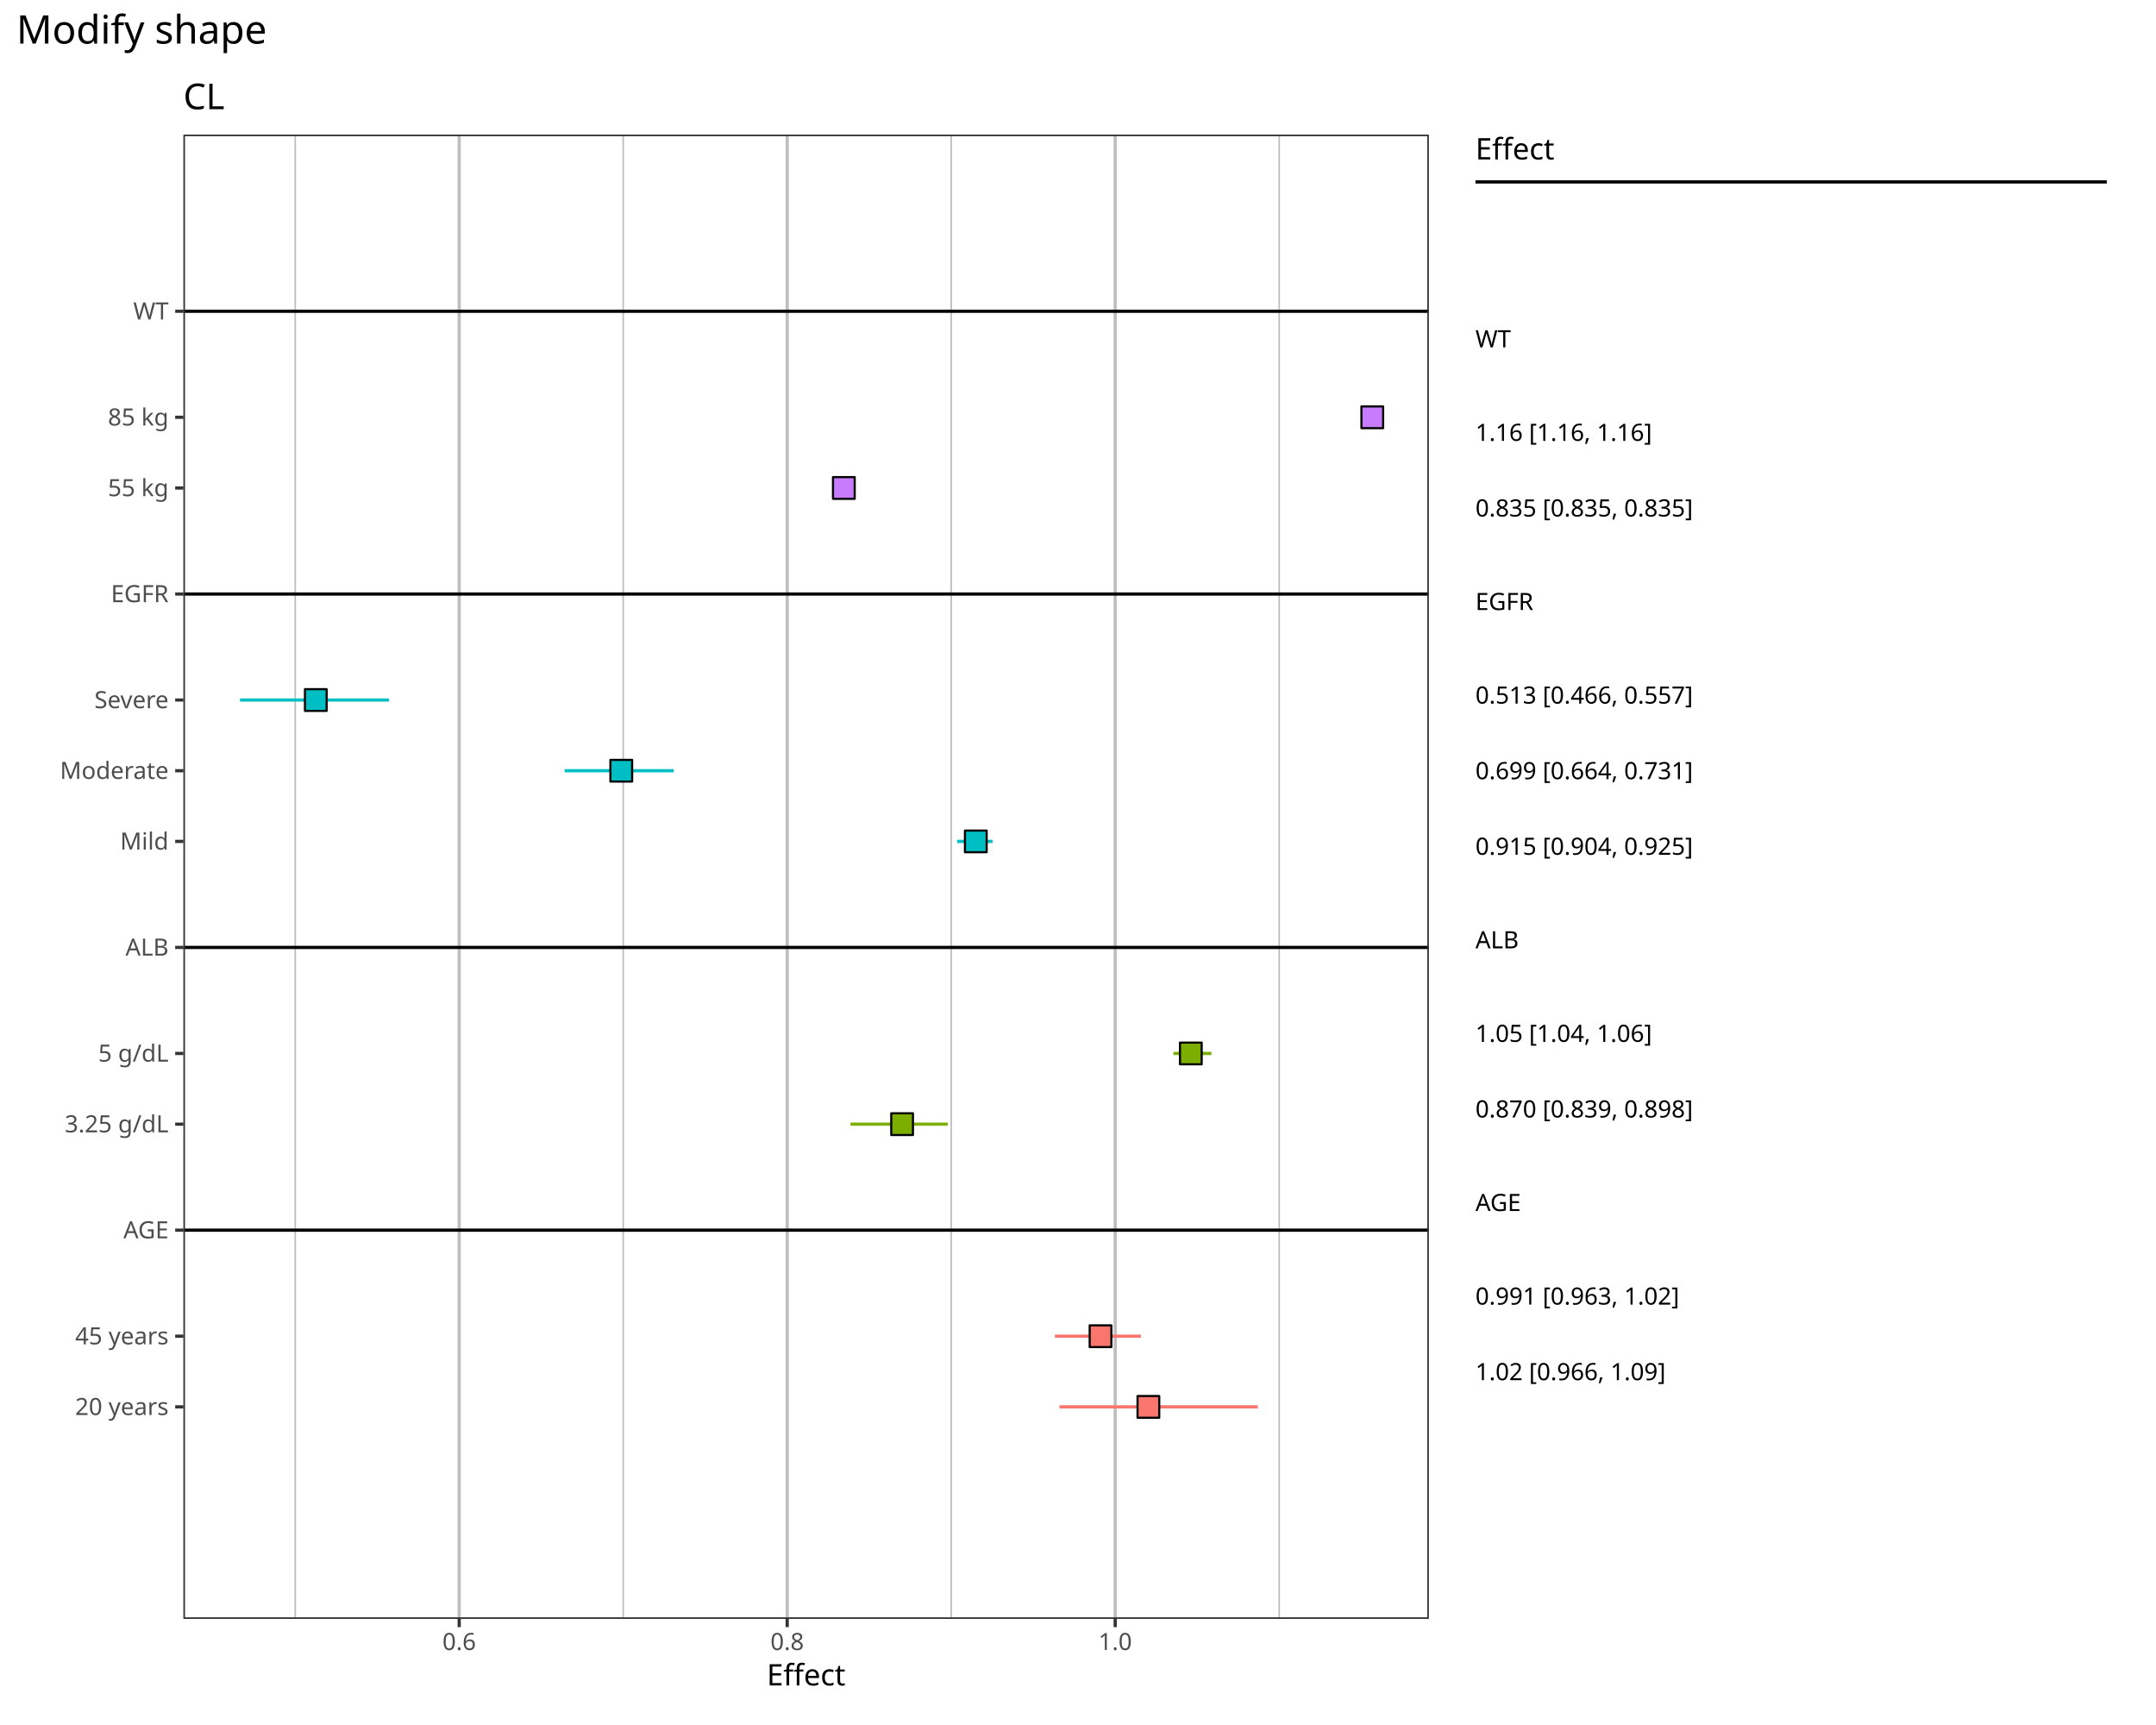
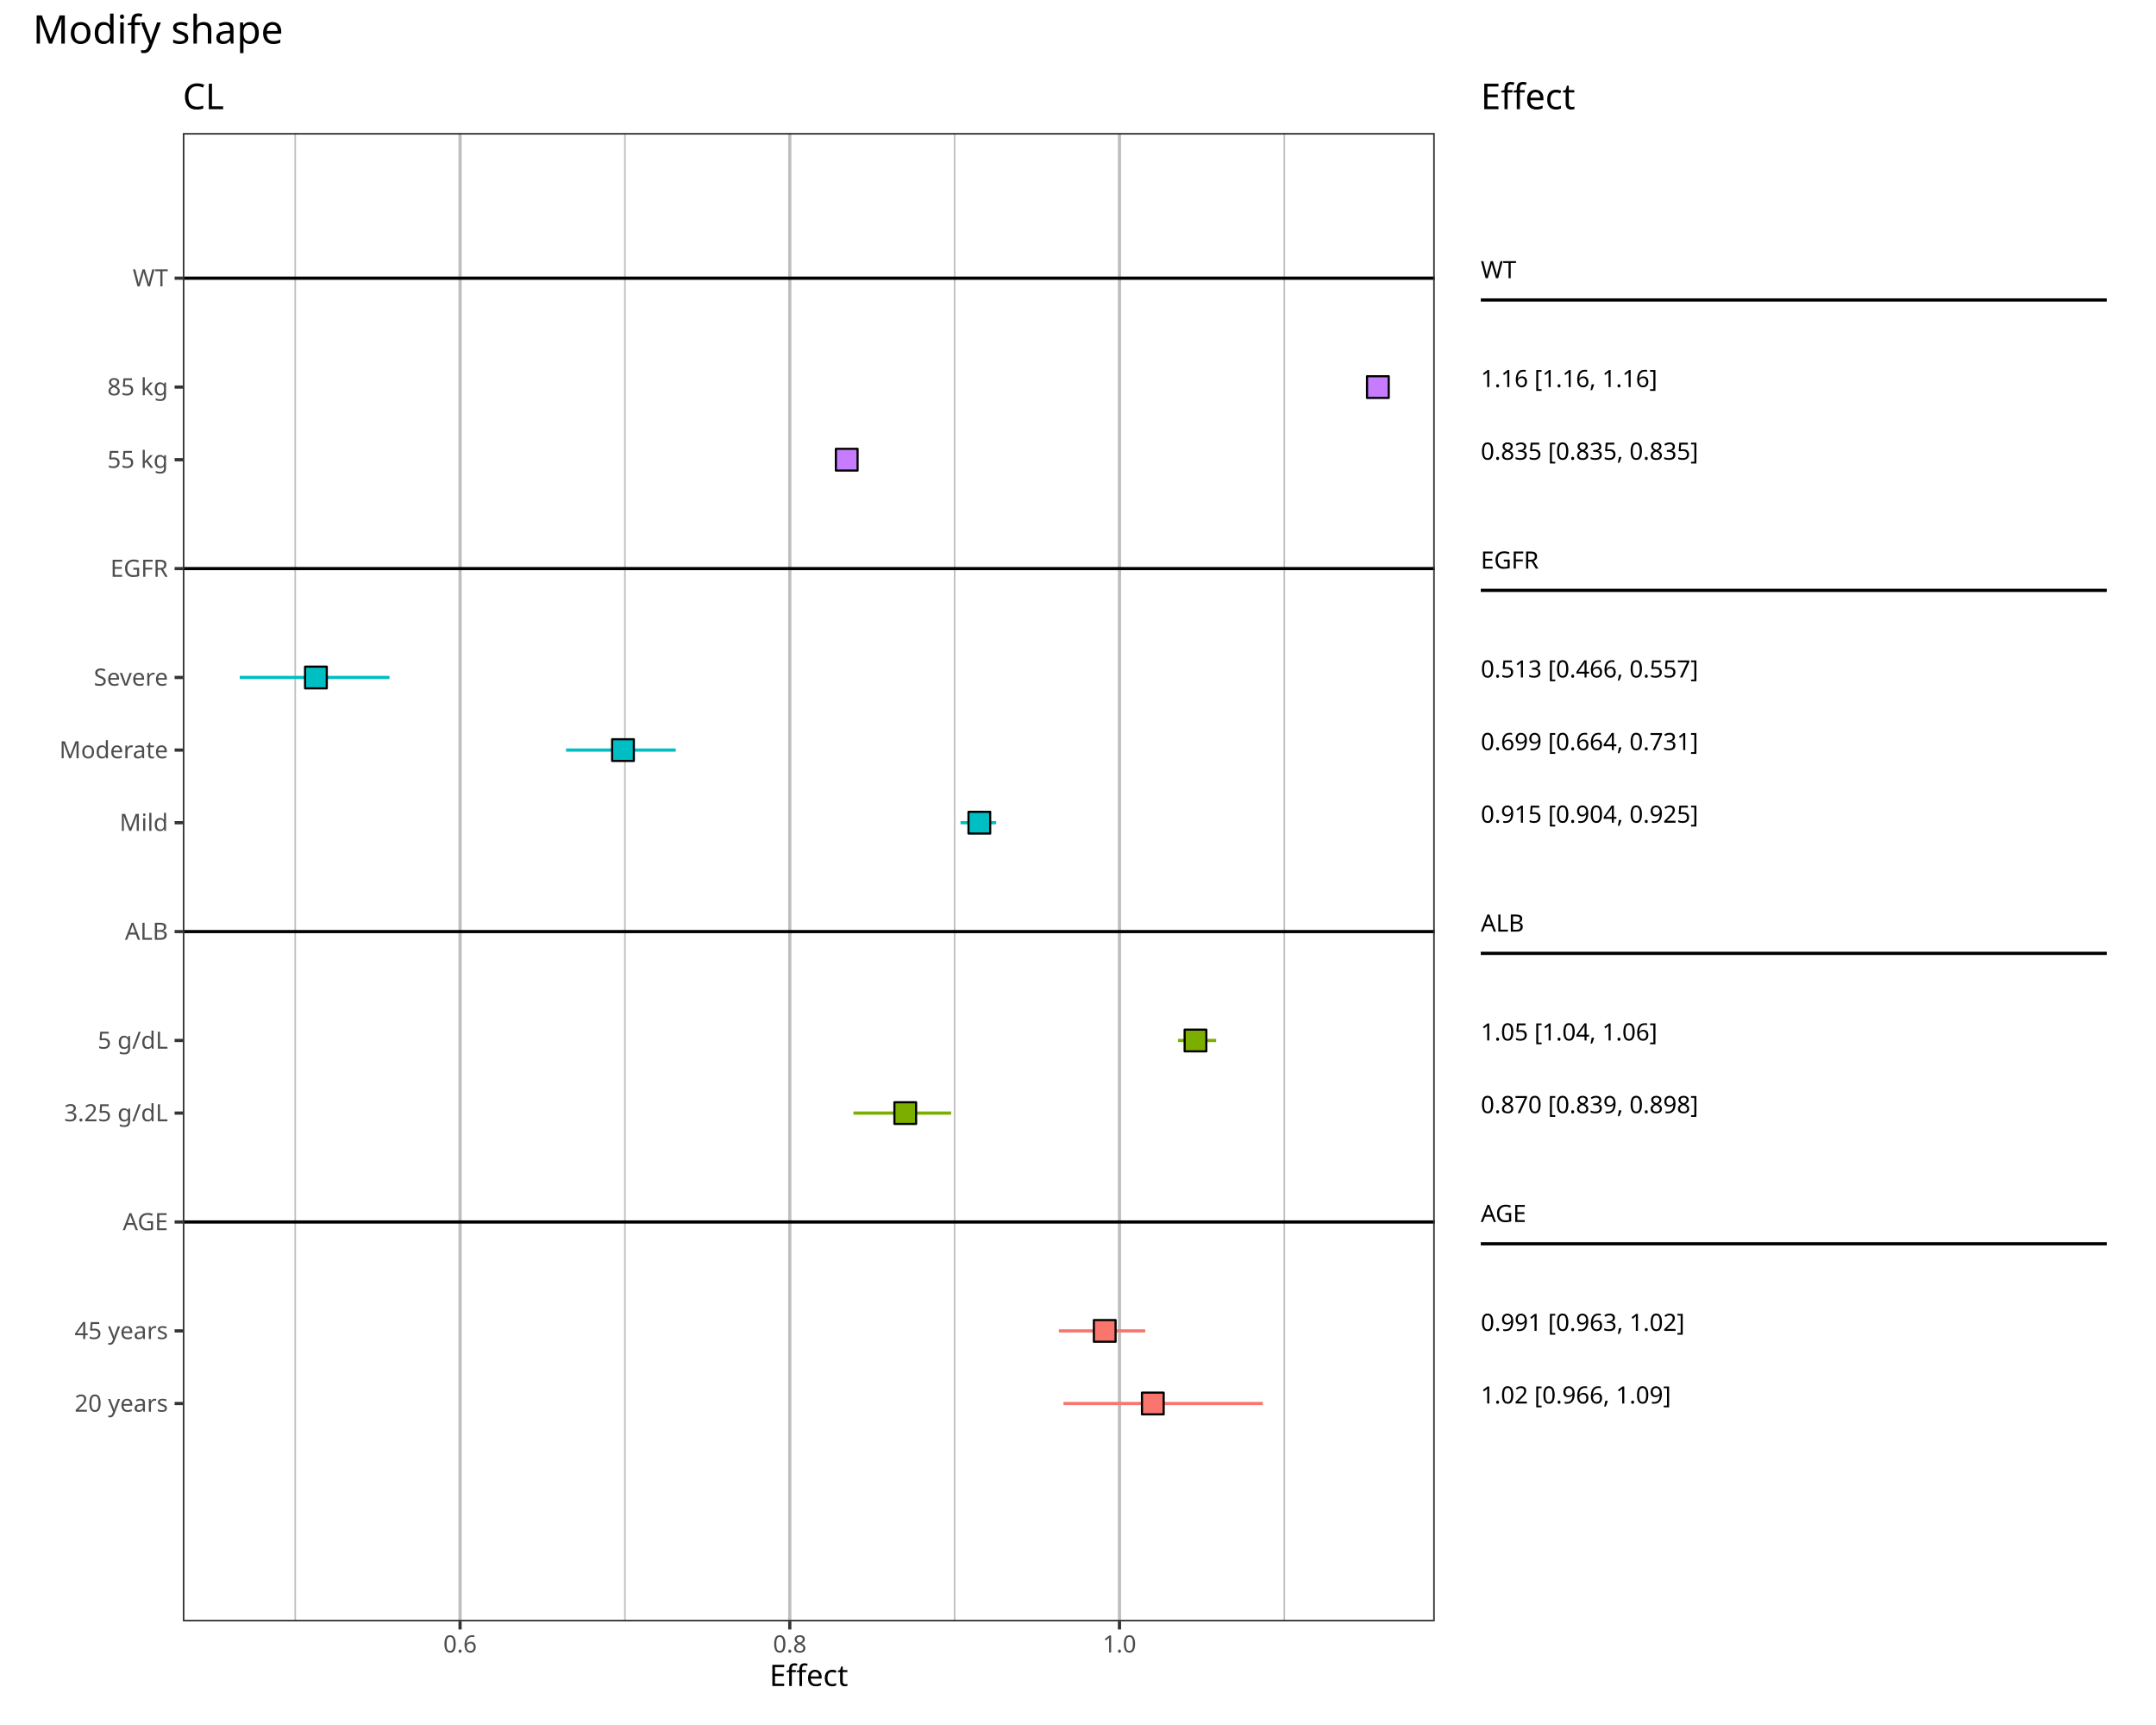
<svg xmlns="http://www.w3.org/2000/svg" class="svglite" data-engine-version="2.0" width="720.00pt" height="576.00pt" viewBox="0 0 720.00 576.00">
  <defs>
    <style type="text/css">
    .svglite line, .svglite polyline, .svglite polygon, .svglite path, .svglite rect, .svglite circle {
      fill: none;
      stroke: #000000;
      stroke-linecap: round;
      stroke-linejoin: round;
      stroke-miterlimit: 10.00;
    }
  </style>
  </defs>
  <rect width="100%" height="100%" style="stroke: none; fill: #FFFFFF;" />
  <defs>
    <clipPath id="cpMC4wMHw3MjAuMDB8MC4wMHw1NzYuMDA=">
      <rect x="0.00" y="0.00" width="720.00" height="576.00" />
    </clipPath>
  </defs>
  <g clip-path="url(#cpMC4wMHw3MjAuMDB8MC4wMHw1NzYuMDA=)">
    <rect x="0.00" y="0.00" width="720.00" height="576.00" style="stroke-width: 1.07; stroke: #FFFFFF; fill: #FFFFFF;" />
  </g>
  <defs>
-     <clipPath id="cpNS40OHw3MTQuNTJ8MjIuNzh8NTcwLjUy">
-       <rect x="5.48" y="22.78" width="709.04" height="547.74" />
+     <clipPath id="cpNjEuMDV8NzAzLjU2fDQ0LjQxfDU0MS4zNw==">
+       <rect x="61.05" y="44.41" width="642.51" height="496.97" />
    </clipPath>
  </defs>
-   <g clip-path="url(#cpNS40OHw3MTQuNTJ8MjIuNzh8NTcwLjUy)">
+   <g clip-path="url(#cpNjEuMDV8NzAzLjU2fDQ0LjQxfDU0MS4zNw==)">
</g>
  <g clip-path="url(#cpMC4wMHw3MjAuMDB8MC4wMHw1NzYuMDA=)">
</g>
  <defs>
-     <clipPath id="cpNS40OHw0NzguMTd8MjIuNzh8NTcwLjUy">
-       <rect x="5.48" y="22.78" width="472.69" height="547.74" />
+     <clipPath id="cpNS40OHw0ODAuMTV8MjIuNzh8NTcwLjUy">
+       <rect x="5.48" y="22.78" width="474.67" height="547.74" />
    </clipPath>
  </defs>
-   <g clip-path="url(#cpNS40OHw0NzguMTd8MjIuNzh8NTcwLjUy)">
-     <rect x="5.48" y="22.78" width="472.69" height="547.74" style="stroke-width: 1.07; stroke: #FFFFFF; fill: #FFFFFF;" />
+   <g clip-path="url(#cpNS40OHw0ODAuMTV8MjIuNzh8NTcwLjUy)">
+     <rect x="5.48" y="22.78" width="474.67" height="547.74" style="stroke-width: 1.07; stroke: #FFFFFF; fill: #FFFFFF;" />
  </g>
  <g clip-path="url(#cpMC4wMHw3MjAuMDB8MC4wMHw1NzYuMDA=)">
</g>
  <defs>
-     <clipPath id="cpNjEuMjR8NDc3LjE4fDQ0Ljk0fDU0MC41OA==">
-       <rect x="61.24" y="44.94" width="415.93" height="495.64" />
+     <clipPath id="cpNjEuMDV8NDc5LjE1fDQ0LjQxfDU0MS4zNw==">
+       <rect x="61.05" y="44.41" width="418.10" height="496.97" />
    </clipPath>
  </defs>
-   <g clip-path="url(#cpNjEuMjR8NDc3LjE4fDQ0Ljk0fDU0MC41OA==)">
-     <rect x="61.24" y="44.94" width="415.93" height="495.64" style="stroke-width: 1.07; stroke: none; fill: #FFFFFF;" />
-     <polyline points="98.59,540.58 98.59,44.94 " style="stroke-width: 0.53; stroke: #BEBEBE; stroke-linecap: butt;" />
-     <polyline points="208.12,540.58 208.12,44.94 " style="stroke-width: 0.53; stroke: #BEBEBE; stroke-linecap: butt;" />
-     <polyline points="317.66,540.58 317.66,44.94 " style="stroke-width: 0.53; stroke: #BEBEBE; stroke-linecap: butt;" />
-     <polyline points="427.19,540.58 427.19,44.94 " style="stroke-width: 0.53; stroke: #BEBEBE; stroke-linecap: butt;" />
-     <polyline points="153.35,540.58 153.35,44.94 " style="stroke-width: 1.07; stroke: #BEBEBE; stroke-linecap: butt;" />
-     <polyline points="262.89,540.58 262.89,44.94 " style="stroke-width: 1.07; stroke: #BEBEBE; stroke-linecap: butt;" />
-     <polyline points="372.42,540.58 372.42,44.94 " style="stroke-width: 1.07; stroke: #BEBEBE; stroke-linecap: butt;" />
-     <line x1="-175.25" y1="540.58" x2="-175.25" y2="44.94" style="stroke-width: 1.07; stroke-dasharray: 1.42,4.27,5.69,4.27; stroke-linecap: butt;" />
-     <polyline points="420.05,469.77 420.05,469.77 " style="stroke-width: 1.07; stroke: #F8766D; stroke-linecap: butt;" />
-     <polyline points="420.05,469.77 353.82,469.77 " style="stroke-width: 1.07; stroke: #F8766D; stroke-linecap: butt;" />
-     <polyline points="353.82,469.77 353.82,469.77 " style="stroke-width: 1.07; stroke: #F8766D; stroke-linecap: butt;" />
-     <polyline points="380.99,446.17 380.99,446.17 " style="stroke-width: 1.07; stroke: #F8766D; stroke-linecap: butt;" />
-     <polyline points="380.99,446.17 352.29,446.17 " style="stroke-width: 1.07; stroke: #F8766D; stroke-linecap: butt;" />
-     <polyline points="352.29,446.17 352.29,446.17 " style="stroke-width: 1.07; stroke: #F8766D; stroke-linecap: butt;" />
-     <polyline points="316.49,375.37 316.49,375.37 " style="stroke-width: 1.07; stroke: #7CAE00; stroke-linecap: butt;" />
-     <polyline points="316.49,375.37 284.04,375.37 " style="stroke-width: 1.07; stroke: #7CAE00; stroke-linecap: butt;" />
-     <polyline points="284.04,375.37 284.04,375.37 " style="stroke-width: 1.07; stroke: #7CAE00; stroke-linecap: butt;" />
-     <polyline points="404.54,351.76 404.54,351.76 " style="stroke-width: 1.07; stroke: #7CAE00; stroke-linecap: butt;" />
-     <polyline points="404.54,351.76 391.86,351.76 " style="stroke-width: 1.07; stroke: #7CAE00; stroke-linecap: butt;" />
-     <polyline points="391.86,351.76 391.86,351.76 " style="stroke-width: 1.07; stroke: #7CAE00; stroke-linecap: butt;" />
-     <polyline points="331.47,280.96 331.47,280.96 " style="stroke-width: 1.07; stroke: #00BFC4; stroke-linecap: butt;" />
-     <polyline points="331.47,280.96 319.62,280.96 " style="stroke-width: 1.07; stroke: #00BFC4; stroke-linecap: butt;" />
-     <polyline points="319.62,280.96 319.62,280.96 " style="stroke-width: 1.07; stroke: #00BFC4; stroke-linecap: butt;" />
-     <polyline points="225.00,257.35 225.00,257.35 " style="stroke-width: 1.07; stroke: #00BFC4; stroke-linecap: butt;" />
-     <polyline points="225.00,257.35 188.57,257.35 " style="stroke-width: 1.07; stroke: #00BFC4; stroke-linecap: butt;" />
-     <polyline points="188.57,257.35 188.57,257.35 " style="stroke-width: 1.07; stroke: #00BFC4; stroke-linecap: butt;" />
-     <polyline points="129.91,233.75 129.91,233.75 " style="stroke-width: 1.07; stroke: #00BFC4; stroke-linecap: butt;" />
-     <polyline points="129.91,233.75 80.15,233.75 " style="stroke-width: 1.07; stroke: #00BFC4; stroke-linecap: butt;" />
-     <polyline points="80.15,233.75 80.15,233.75 " style="stroke-width: 1.07; stroke: #00BFC4; stroke-linecap: butt;" />
-     <polyline points="281.81,162.95 281.81,162.95 " style="stroke-width: 1.07; stroke: #C77CFF; stroke-linecap: butt;" />
-     <polyline points="281.81,162.95 281.81,162.95 " style="stroke-width: 1.07; stroke: #C77CFF; stroke-linecap: butt;" />
-     <polyline points="281.81,162.95 281.81,162.95 " style="stroke-width: 1.07; stroke: #C77CFF; stroke-linecap: butt;" />
-     <polyline points="458.27,139.34 458.27,139.34 " style="stroke-width: 1.07; stroke: #C77CFF; stroke-linecap: butt;" />
-     <polyline points="458.27,139.34 458.27,139.34 " style="stroke-width: 1.07; stroke: #C77CFF; stroke-linecap: butt;" />
-     <polyline points="458.27,139.34 458.27,139.34 " style="stroke-width: 1.07; stroke: #C77CFF; stroke-linecap: butt;" />
-     <rect x="379.88" y="466.15" width="7.25" height="7.25" style="stroke-width: 0.71; fill: #F8766D;" />
-     <rect x="363.90" y="442.55" width="7.25" height="7.25" style="stroke-width: 0.71; fill: #F8766D;" />
-     <rect x="297.63" y="371.74" width="7.25" height="7.25" style="stroke-width: 0.71; fill: #7CAE00;" />
-     <rect x="394.05" y="348.14" width="7.25" height="7.25" style="stroke-width: 0.71; fill: #7CAE00;" />
-     <rect x="322.25" y="277.33" width="7.25" height="7.25" style="stroke-width: 0.71; fill: #00BFC4;" />
-     <rect x="203.85" y="253.73" width="7.25" height="7.25" style="stroke-width: 0.71; fill: #00BFC4;" />
-     <rect x="101.84" y="230.13" width="7.25" height="7.25" style="stroke-width: 0.71; fill: #00BFC4;" />
-     <rect x="278.18" y="159.32" width="7.25" height="7.25" style="stroke-width: 0.71; fill: #C77CFF;" />
-     <rect x="454.65" y="135.72" width="7.25" height="7.25" style="stroke-width: 0.71; fill: #C77CFF;" />
-     <line x1="61.24" y1="103.94" x2="477.18" y2="103.94" style="stroke-width: 1.07; stroke-linecap: butt;" />
-     <line x1="61.24" y1="198.35" x2="477.18" y2="198.35" style="stroke-width: 1.07; stroke-linecap: butt;" />
-     <line x1="61.24" y1="316.36" x2="477.18" y2="316.36" style="stroke-width: 1.07; stroke-linecap: butt;" />
-     <line x1="61.24" y1="410.77" x2="477.18" y2="410.77" style="stroke-width: 1.07; stroke-linecap: butt;" />
-     <rect x="61.24" y="44.94" width="415.93" height="495.64" style="stroke-width: 1.07; stroke: #333333;" />
+   <g clip-path="url(#cpNjEuMDV8NDc5LjE1fDQ0LjQxfDU0MS4zNw==)">
+     <rect x="61.05" y="44.41" width="418.10" height="496.97" style="stroke-width: 1.07; stroke: none; fill: #FFFFFF;" />
+     <polyline points="98.59,541.37 98.59,44.41 " style="stroke-width: 0.53; stroke: #BEBEBE; stroke-linecap: butt;" />
+     <polyline points="208.70,541.37 208.70,44.41 " style="stroke-width: 0.53; stroke: #BEBEBE; stroke-linecap: butt;" />
+     <polyline points="318.80,541.37 318.80,44.41 " style="stroke-width: 0.53; stroke: #BEBEBE; stroke-linecap: butt;" />
+     <polyline points="428.90,541.37 428.90,44.41 " style="stroke-width: 0.53; stroke: #BEBEBE; stroke-linecap: butt;" />
+     <polyline points="153.64,541.37 153.64,44.41 " style="stroke-width: 1.07; stroke: #BEBEBE; stroke-linecap: butt;" />
+     <polyline points="263.75,541.37 263.75,44.41 " style="stroke-width: 1.07; stroke: #BEBEBE; stroke-linecap: butt;" />
+     <polyline points="373.85,541.37 373.85,44.41 " style="stroke-width: 1.07; stroke: #BEBEBE; stroke-linecap: butt;" />
+     <line x1="-176.67" y1="541.37" x2="-176.67" y2="44.41" style="stroke-width: 1.07; stroke-dasharray: 1.42,4.27,5.69,4.27; stroke-linecap: butt;" />
+     <polyline points="421.73,468.65 421.73,468.65 " style="stroke-width: 1.07; stroke: #F8766D; stroke-linecap: butt;" />
+     <polyline points="421.73,468.65 355.15,468.65 " style="stroke-width: 1.07; stroke: #F8766D; stroke-linecap: butt;" />
+     <polyline points="355.15,468.65 355.15,468.65 " style="stroke-width: 1.07; stroke: #F8766D; stroke-linecap: butt;" />
+     <polyline points="382.46,444.40 382.46,444.40 " style="stroke-width: 1.07; stroke: #F8766D; stroke-linecap: butt;" />
+     <polyline points="382.46,444.40 353.61,444.40 " style="stroke-width: 1.07; stroke: #F8766D; stroke-linecap: butt;" />
+     <polyline points="353.61,444.40 353.61,444.40 " style="stroke-width: 1.07; stroke: #F8766D; stroke-linecap: butt;" />
+     <polyline points="317.63,371.68 317.63,371.68 " style="stroke-width: 1.07; stroke: #7CAE00; stroke-linecap: butt;" />
+     <polyline points="317.63,371.68 285.00,371.68 " style="stroke-width: 1.07; stroke: #7CAE00; stroke-linecap: butt;" />
+     <polyline points="285.00,371.68 285.00,371.68 " style="stroke-width: 1.07; stroke: #7CAE00; stroke-linecap: butt;" />
+     <polyline points="406.13,347.43 406.13,347.43 " style="stroke-width: 1.07; stroke: #7CAE00; stroke-linecap: butt;" />
+     <polyline points="406.13,347.43 393.39,347.43 " style="stroke-width: 1.07; stroke: #7CAE00; stroke-linecap: butt;" />
+     <polyline points="393.39,347.43 393.39,347.43 " style="stroke-width: 1.07; stroke: #7CAE00; stroke-linecap: butt;" />
+     <polyline points="332.68,274.71 332.68,274.71 " style="stroke-width: 1.07; stroke: #00BFC4; stroke-linecap: butt;" />
+     <polyline points="332.68,274.71 320.77,274.71 " style="stroke-width: 1.07; stroke: #00BFC4; stroke-linecap: butt;" />
+     <polyline points="320.77,274.71 320.77,274.71 " style="stroke-width: 1.07; stroke: #00BFC4; stroke-linecap: butt;" />
+     <polyline points="225.66,250.47 225.66,250.47 " style="stroke-width: 1.07; stroke: #00BFC4; stroke-linecap: butt;" />
+     <polyline points="225.66,250.47 189.04,250.47 " style="stroke-width: 1.07; stroke: #00BFC4; stroke-linecap: butt;" />
+     <polyline points="189.04,250.47 189.04,250.47 " style="stroke-width: 1.07; stroke: #00BFC4; stroke-linecap: butt;" />
+     <polyline points="130.08,226.22 130.08,226.22 " style="stroke-width: 1.07; stroke: #00BFC4; stroke-linecap: butt;" />
+     <polyline points="130.08,226.22 80.06,226.22 " style="stroke-width: 1.07; stroke: #00BFC4; stroke-linecap: butt;" />
+     <polyline points="80.06,226.22 80.06,226.22 " style="stroke-width: 1.07; stroke: #00BFC4; stroke-linecap: butt;" />
+     <polyline points="282.76,153.50 282.76,153.50 " style="stroke-width: 1.07; stroke: #C77CFF; stroke-linecap: butt;" />
+     <polyline points="282.76,153.50 282.76,153.50 " style="stroke-width: 1.07; stroke: #C77CFF; stroke-linecap: butt;" />
+     <polyline points="282.76,153.50 282.76,153.50 " style="stroke-width: 1.07; stroke: #C77CFF; stroke-linecap: butt;" />
+     <polyline points="460.15,129.26 460.15,129.26 " style="stroke-width: 1.07; stroke: #C77CFF; stroke-linecap: butt;" />
+     <polyline points="460.15,129.26 460.15,129.26 " style="stroke-width: 1.07; stroke: #C77CFF; stroke-linecap: butt;" />
+     <polyline points="460.15,129.26 460.15,129.26 " style="stroke-width: 1.07; stroke: #C77CFF; stroke-linecap: butt;" />
+     <rect x="381.36" y="465.02" width="7.25" height="7.25" style="stroke-width: 0.71; fill: #F8766D;" />
+     <rect x="365.30" y="440.78" width="7.25" height="7.25" style="stroke-width: 0.71; fill: #F8766D;" />
+     <rect x="298.69" y="368.05" width="7.25" height="7.25" style="stroke-width: 0.71; fill: #7CAE00;" />
+     <rect x="395.61" y="343.81" width="7.25" height="7.25" style="stroke-width: 0.71; fill: #7CAE00;" />
+     <rect x="323.43" y="271.08" width="7.25" height="7.25" style="stroke-width: 0.71; fill: #00BFC4;" />
+     <rect x="204.42" y="246.84" width="7.25" height="7.25" style="stroke-width: 0.71; fill: #00BFC4;" />
+     <rect x="101.88" y="222.60" width="7.25" height="7.25" style="stroke-width: 0.71; fill: #00BFC4;" />
+     <rect x="279.14" y="149.87" width="7.25" height="7.25" style="stroke-width: 0.71; fill: #C77CFF;" />
+     <rect x="456.52" y="125.63" width="7.25" height="7.25" style="stroke-width: 0.71; fill: #C77CFF;" />
+     <line x1="61.05" y1="92.89" x2="479.15" y2="92.89" style="stroke-width: 1.07; stroke-linecap: butt;" />
+     <line x1="61.05" y1="189.86" x2="479.15" y2="189.86" style="stroke-width: 1.07; stroke-linecap: butt;" />
+     <line x1="61.05" y1="311.07" x2="479.15" y2="311.07" style="stroke-width: 1.07; stroke-linecap: butt;" />
+     <line x1="61.05" y1="408.04" x2="479.15" y2="408.04" style="stroke-width: 1.07; stroke-linecap: butt;" />
+     <rect x="61.05" y="44.41" width="418.10" height="496.97" style="stroke-width: 1.07; stroke: #333333;" />
  </g>
  <g clip-path="url(#cpMC4wMHw3MjAuMDB8MC4wMHw1NzYuMDA=)">
-     <text x="56.31" y="106.67" text-anchor="end" style="font-size: 7.94px; fill: #4D4D4D; font-family: sans;" textLength="12.34px" lengthAdjust="spacingAndGlyphs">WT</text>
-     <text x="56.31" y="142.08" text-anchor="end" style="font-size: 7.94px; fill: #4D4D4D; font-family: sans;" textLength="19.42px" lengthAdjust="spacingAndGlyphs">85 kg</text>
-     <text x="56.31" y="165.68" text-anchor="end" style="font-size: 7.94px; fill: #4D4D4D; font-family: sans;" textLength="19.42px" lengthAdjust="spacingAndGlyphs">55 kg</text>
-     <text x="56.31" y="201.08" text-anchor="end" style="font-size: 7.94px; fill: #4D4D4D; font-family: sans;" textLength="22.05px" lengthAdjust="spacingAndGlyphs">EGFR</text>
-     <text x="56.31" y="236.48" text-anchor="end" style="font-size: 7.94px; fill: #4D4D4D; font-family: sans;" textLength="25.15px" lengthAdjust="spacingAndGlyphs">Severe</text>
-     <text x="56.31" y="260.09" text-anchor="end" style="font-size: 7.94px; fill: #4D4D4D; font-family: sans;" textLength="33.54px" lengthAdjust="spacingAndGlyphs">Moderate</text>
-     <text x="56.31" y="283.69" text-anchor="end" style="font-size: 7.94px; fill: #4D4D4D; font-family: sans;" textLength="14.55px" lengthAdjust="spacingAndGlyphs">Mild</text>
-     <text x="56.31" y="319.09" text-anchor="end" style="font-size: 7.94px; fill: #4D4D4D; font-family: sans;" textLength="15.01px" lengthAdjust="spacingAndGlyphs">ALB</text>
-     <text x="56.31" y="354.49" text-anchor="end" style="font-size: 7.94px; fill: #4D4D4D; font-family: sans;" textLength="22.07px" lengthAdjust="spacingAndGlyphs">5 g/dL</text>
-     <text x="56.31" y="378.10" text-anchor="end" style="font-size: 7.94px; fill: #4D4D4D; font-family: sans;" textLength="33.10px" lengthAdjust="spacingAndGlyphs">3.25 g/dL</text>
-     <text x="56.31" y="413.50" text-anchor="end" style="font-size: 7.94px; fill: #4D4D4D; font-family: sans;" textLength="16.77px" lengthAdjust="spacingAndGlyphs">AGE</text>
-     <text x="56.31" y="448.90" text-anchor="end" style="font-size: 7.94px; fill: #4D4D4D; font-family: sans;" textLength="30.45px" lengthAdjust="spacingAndGlyphs">45 years</text>
-     <text x="56.31" y="472.50" text-anchor="end" style="font-size: 7.94px; fill: #4D4D4D; font-family: sans;" textLength="30.45px" lengthAdjust="spacingAndGlyphs">20 years</text>
-     <polyline points="58.50,103.94 61.24,103.94 " style="stroke-width: 1.07; stroke: #333333; stroke-linecap: butt;" />
-     <polyline points="58.50,139.34 61.24,139.34 " style="stroke-width: 1.07; stroke: #333333; stroke-linecap: butt;" />
-     <polyline points="58.50,162.95 61.24,162.95 " style="stroke-width: 1.07; stroke: #333333; stroke-linecap: butt;" />
-     <polyline points="58.50,198.35 61.24,198.35 " style="stroke-width: 1.07; stroke: #333333; stroke-linecap: butt;" />
-     <polyline points="58.50,233.75 61.24,233.75 " style="stroke-width: 1.07; stroke: #333333; stroke-linecap: butt;" />
-     <polyline points="58.50,257.35 61.24,257.35 " style="stroke-width: 1.07; stroke: #333333; stroke-linecap: butt;" />
-     <polyline points="58.50,280.96 61.24,280.96 " style="stroke-width: 1.07; stroke: #333333; stroke-linecap: butt;" />
-     <polyline points="58.50,316.36 61.24,316.36 " style="stroke-width: 1.07; stroke: #333333; stroke-linecap: butt;" />
-     <polyline points="58.50,351.76 61.24,351.76 " style="stroke-width: 1.07; stroke: #333333; stroke-linecap: butt;" />
-     <polyline points="58.50,375.37 61.24,375.37 " style="stroke-width: 1.07; stroke: #333333; stroke-linecap: butt;" />
-     <polyline points="58.50,410.77 61.24,410.77 " style="stroke-width: 1.07; stroke: #333333; stroke-linecap: butt;" />
-     <polyline points="58.50,446.17 61.24,446.17 " style="stroke-width: 1.07; stroke: #333333; stroke-linecap: butt;" />
-     <polyline points="58.50,469.77 61.24,469.77 " style="stroke-width: 1.07; stroke: #333333; stroke-linecap: butt;" />
-     <polyline points="153.35,543.32 153.35,540.58 " style="stroke-width: 1.07; stroke: #333333; stroke-linecap: butt;" />
-     <polyline points="262.89,543.32 262.89,540.58 " style="stroke-width: 1.07; stroke: #333333; stroke-linecap: butt;" />
-     <polyline points="372.42,543.32 372.42,540.58 " style="stroke-width: 1.07; stroke: #333333; stroke-linecap: butt;" />
-     <text x="153.35" y="550.97" text-anchor="middle" style="font-size: 7.94px; fill: #4D4D4D; font-family: sans;" textLength="11.03px" lengthAdjust="spacingAndGlyphs">0.6</text>
-     <text x="262.89" y="550.97" text-anchor="middle" style="font-size: 7.94px; fill: #4D4D4D; font-family: sans;" textLength="11.03px" lengthAdjust="spacingAndGlyphs">0.8</text>
-     <text x="372.42" y="550.97" text-anchor="middle" style="font-size: 7.94px; fill: #4D4D4D; font-family: sans;" textLength="11.03px" lengthAdjust="spacingAndGlyphs">1.0</text>
-     <text x="269.21" y="562.79" text-anchor="middle" style="font-size: 9.92px; font-family: sans;" textLength="25.37px" lengthAdjust="spacingAndGlyphs">Effect</text>
-     <text x="61.24" y="36.46" style="font-size: 11.91px; font-family: sans;" textLength="15.22px" lengthAdjust="spacingAndGlyphs">CL</text>
+     <text x="56.12" y="95.62" text-anchor="end" style="font-size: 7.94px; fill: #4D4D4D; font-family: sans;" textLength="12.34px" lengthAdjust="spacingAndGlyphs">WT</text>
+     <text x="56.12" y="131.99" text-anchor="end" style="font-size: 7.94px; fill: #4D4D4D; font-family: sans;" textLength="19.42px" lengthAdjust="spacingAndGlyphs">85 kg</text>
+     <text x="56.12" y="156.23" text-anchor="end" style="font-size: 7.94px; fill: #4D4D4D; font-family: sans;" textLength="19.42px" lengthAdjust="spacingAndGlyphs">55 kg</text>
+     <text x="56.12" y="192.59" text-anchor="end" style="font-size: 7.94px; fill: #4D4D4D; font-family: sans;" textLength="22.05px" lengthAdjust="spacingAndGlyphs">EGFR</text>
+     <text x="56.12" y="228.95" text-anchor="end" style="font-size: 7.94px; fill: #4D4D4D; font-family: sans;" textLength="25.15px" lengthAdjust="spacingAndGlyphs">Severe</text>
+     <text x="56.12" y="253.20" text-anchor="end" style="font-size: 7.94px; fill: #4D4D4D; font-family: sans;" textLength="33.54px" lengthAdjust="spacingAndGlyphs">Moderate</text>
+     <text x="56.12" y="277.44" text-anchor="end" style="font-size: 7.94px; fill: #4D4D4D; font-family: sans;" textLength="14.55px" lengthAdjust="spacingAndGlyphs">Mild</text>
+     <text x="56.12" y="313.80" text-anchor="end" style="font-size: 7.94px; fill: #4D4D4D; font-family: sans;" textLength="15.01px" lengthAdjust="spacingAndGlyphs">ALB</text>
+     <text x="56.12" y="350.17" text-anchor="end" style="font-size: 7.94px; fill: #4D4D4D; font-family: sans;" textLength="22.07px" lengthAdjust="spacingAndGlyphs">5 g/dL</text>
+     <text x="56.12" y="374.41" text-anchor="end" style="font-size: 7.94px; fill: #4D4D4D; font-family: sans;" textLength="33.10px" lengthAdjust="spacingAndGlyphs">3.25 g/dL</text>
+     <text x="56.12" y="410.77" text-anchor="end" style="font-size: 7.94px; fill: #4D4D4D; font-family: sans;" textLength="16.77px" lengthAdjust="spacingAndGlyphs">AGE</text>
+     <text x="56.12" y="447.13" text-anchor="end" style="font-size: 7.94px; fill: #4D4D4D; font-family: sans;" textLength="30.45px" lengthAdjust="spacingAndGlyphs">45 years</text>
+     <text x="56.12" y="471.38" text-anchor="end" style="font-size: 7.94px; fill: #4D4D4D; font-family: sans;" textLength="30.45px" lengthAdjust="spacingAndGlyphs">20 years</text>
+     <polyline points="58.31,92.89 61.05,92.89 " style="stroke-width: 1.07; stroke: #333333; stroke-linecap: butt;" />
+     <polyline points="58.31,129.26 61.05,129.26 " style="stroke-width: 1.07; stroke: #333333; stroke-linecap: butt;" />
+     <polyline points="58.31,153.50 61.05,153.50 " style="stroke-width: 1.07; stroke: #333333; stroke-linecap: butt;" />
+     <polyline points="58.31,189.86 61.05,189.86 " style="stroke-width: 1.07; stroke: #333333; stroke-linecap: butt;" />
+     <polyline points="58.31,226.22 61.05,226.22 " style="stroke-width: 1.07; stroke: #333333; stroke-linecap: butt;" />
+     <polyline points="58.31,250.47 61.05,250.47 " style="stroke-width: 1.07; stroke: #333333; stroke-linecap: butt;" />
+     <polyline points="58.31,274.71 61.05,274.71 " style="stroke-width: 1.07; stroke: #333333; stroke-linecap: butt;" />
+     <polyline points="58.31,311.07 61.05,311.07 " style="stroke-width: 1.07; stroke: #333333; stroke-linecap: butt;" />
+     <polyline points="58.31,347.43 61.05,347.43 " style="stroke-width: 1.07; stroke: #333333; stroke-linecap: butt;" />
+     <polyline points="58.31,371.68 61.05,371.68 " style="stroke-width: 1.07; stroke: #333333; stroke-linecap: butt;" />
+     <polyline points="58.31,408.04 61.05,408.04 " style="stroke-width: 1.07; stroke: #333333; stroke-linecap: butt;" />
+     <polyline points="58.31,444.40 61.05,444.40 " style="stroke-width: 1.07; stroke: #333333; stroke-linecap: butt;" />
+     <polyline points="58.31,468.65 61.05,468.65 " style="stroke-width: 1.07; stroke: #333333; stroke-linecap: butt;" />
+     <polyline points="153.64,544.11 153.64,541.37 " style="stroke-width: 1.07; stroke: #333333; stroke-linecap: butt;" />
+     <polyline points="263.75,544.11 263.75,541.37 " style="stroke-width: 1.07; stroke: #333333; stroke-linecap: butt;" />
+     <polyline points="373.85,544.11 373.85,541.37 " style="stroke-width: 1.07; stroke: #333333; stroke-linecap: butt;" />
+     <text x="153.64" y="551.77" text-anchor="middle" style="font-size: 7.94px; fill: #4D4D4D; font-family: sans;" textLength="11.03px" lengthAdjust="spacingAndGlyphs">0.6</text>
+     <text x="263.75" y="551.77" text-anchor="middle" style="font-size: 7.94px; fill: #4D4D4D; font-family: sans;" textLength="11.03px" lengthAdjust="spacingAndGlyphs">0.8</text>
+     <text x="373.85" y="551.77" text-anchor="middle" style="font-size: 7.94px; fill: #4D4D4D; font-family: sans;" textLength="11.03px" lengthAdjust="spacingAndGlyphs">1.0</text>
+     <text x="270.10" y="562.98" text-anchor="middle" style="font-size: 9.92px; font-family: sans;" textLength="25.37px" lengthAdjust="spacingAndGlyphs">Effect</text>
+     <text x="61.05" y="36.46" style="font-size: 11.91px; font-family: sans;" textLength="15.22px" lengthAdjust="spacingAndGlyphs">CL</text>
  </g>
  <defs>
-     <clipPath id="cpNDc4LjE3fDcxNC41MnwyMi43OHw1NzAuNTI=">
-       <rect x="478.17" y="22.78" width="236.35" height="547.74" />
+     <clipPath id="cpNDgwLjE1fDcxNC41MnwyMi43OHw1NzAuNTI=">
+       <rect x="480.15" y="22.78" width="234.37" height="547.74" />
    </clipPath>
  </defs>
-   <g clip-path="url(#cpNDc4LjE3fDcxNC41MnwyMi43OHw1NzAuNTI=)">
-     <rect x="478.17" y="22.78" width="236.35" height="547.74" style="stroke-width: 1.07; stroke: #FFFFFF; fill: #FFFFFF;" />
+   <g clip-path="url(#cpNDgwLjE1fDcxNC41MnwyMi43OHw1NzAuNTI=)">
+     <rect x="480.15" y="22.78" width="234.37" height="547.74" style="stroke-width: 1.07; stroke: #FFFFFF; fill: #FFFFFF;" />
  </g>
  <g clip-path="url(#cpMC4wMHw3MjAuMDB8MC4wMHw1NzYuMDA=)">
</g>
  <defs>
-     <clipPath id="cpNDkyLjczfDcwMy41NnwyOC4yNnw1NDAuNTg=">
-       <rect x="492.73" y="28.26" width="210.83" height="512.32" />
+     <clipPath id="cpNDk0LjUxfDcwMy41Nnw0NC40MXw1NDEuMzc=">
+       <rect x="494.51" y="44.41" width="209.05" height="496.97" />
    </clipPath>
  </defs>
-   <g clip-path="url(#cpNDkyLjczfDcwMy41NnwyOC4yNnw1NDAuNTg=)">
-     <rect x="492.73" y="28.26" width="210.83" height="512.32" style="stroke-width: 1.07; stroke: none; fill: #FFFFFF;" />
-     <text x="492.73" y="115.98" style="font-size: 7.97px; font-family: sans;" textLength="12.39px" lengthAdjust="spacingAndGlyphs">WT</text>
-     <text x="492.73" y="147.22" style="font-size: 7.97px; font-family: sans;" textLength="57.59px" lengthAdjust="spacingAndGlyphs">1.16 [1.16, 1.16]</text>
-     <text x="492.73" y="172.46" style="font-size: 7.97px; font-family: sans;" textLength="70.88px" lengthAdjust="spacingAndGlyphs">0.835 [0.835, 0.835]</text>
-     <text x="492.73" y="203.70" style="font-size: 7.97px; font-family: sans;" textLength="22.14px" lengthAdjust="spacingAndGlyphs">EGFR</text>
-     <text x="492.73" y="234.94" style="font-size: 7.97px; font-family: sans;" textLength="70.88px" lengthAdjust="spacingAndGlyphs">0.513 [0.466, 0.557]</text>
-     <text x="492.73" y="260.18" style="font-size: 7.97px; font-family: sans;" textLength="70.88px" lengthAdjust="spacingAndGlyphs">0.699 [0.664, 0.731]</text>
-     <text x="492.73" y="285.42" style="font-size: 7.97px; font-family: sans;" textLength="70.88px" lengthAdjust="spacingAndGlyphs">0.915 [0.904, 0.925]</text>
-     <text x="492.73" y="316.66" style="font-size: 7.97px; font-family: sans;" textLength="15.06px" lengthAdjust="spacingAndGlyphs">ALB</text>
-     <text x="492.73" y="347.90" style="font-size: 7.97px; font-family: sans;" textLength="57.59px" lengthAdjust="spacingAndGlyphs">1.05 [1.04, 1.06]</text>
-     <text x="492.73" y="373.14" style="font-size: 7.97px; font-family: sans;" textLength="70.88px" lengthAdjust="spacingAndGlyphs">0.870 [0.839, 0.898]</text>
-     <text x="492.73" y="404.38" style="font-size: 7.97px; font-family: sans;" textLength="16.83px" lengthAdjust="spacingAndGlyphs">AGE</text>
-     <text x="492.73" y="435.62" style="font-size: 7.97px; font-family: sans;" textLength="66.45px" lengthAdjust="spacingAndGlyphs">0.991 [0.963, 1.02]</text>
-     <text x="492.73" y="460.86" style="font-size: 7.97px; font-family: sans;" textLength="62.02px" lengthAdjust="spacingAndGlyphs">1.02 [0.966, 1.09]</text>
-     <text x="492.73" y="53.25" style="font-size: 9.96px; font-family: sans;" textLength="25.47px" lengthAdjust="spacingAndGlyphs">Effect</text>
-     <line x1="492.73" y1="60.75" x2="703.56" y2="60.75" style="stroke-width: 1.07; stroke-linecap: butt;" />
+   <g clip-path="url(#cpNDk0LjUxfDcwMy41Nnw0NC40MXw1NDEuMzc=)">
+     <rect x="494.51" y="44.41" width="209.05" height="496.97" style="stroke-width: 1.07; stroke: none; fill: #FFFFFF;" />
+     <text x="494.51" y="92.89" style="font-size: 7.97px; font-family: sans;" textLength="12.39px" lengthAdjust="spacingAndGlyphs">WT</text>
+     <text x="494.51" y="129.26" style="font-size: 7.97px; font-family: sans;" textLength="57.59px" lengthAdjust="spacingAndGlyphs">1.16 [1.16, 1.16]</text>
+     <text x="494.51" y="153.50" style="font-size: 7.97px; font-family: sans;" textLength="70.88px" lengthAdjust="spacingAndGlyphs">0.835 [0.835, 0.835]</text>
+     <text x="494.51" y="189.86" style="font-size: 7.97px; font-family: sans;" textLength="22.14px" lengthAdjust="spacingAndGlyphs">EGFR</text>
+     <text x="494.51" y="226.22" style="font-size: 7.97px; font-family: sans;" textLength="70.88px" lengthAdjust="spacingAndGlyphs">0.513 [0.466, 0.557]</text>
+     <text x="494.51" y="250.47" style="font-size: 7.97px; font-family: sans;" textLength="70.88px" lengthAdjust="spacingAndGlyphs">0.699 [0.664, 0.731]</text>
+     <text x="494.51" y="274.71" style="font-size: 7.97px; font-family: sans;" textLength="70.88px" lengthAdjust="spacingAndGlyphs">0.915 [0.904, 0.925]</text>
+     <text x="494.51" y="311.07" style="font-size: 7.97px; font-family: sans;" textLength="15.06px" lengthAdjust="spacingAndGlyphs">ALB</text>
+     <text x="494.51" y="347.43" style="font-size: 7.97px; font-family: sans;" textLength="57.59px" lengthAdjust="spacingAndGlyphs">1.05 [1.04, 1.06]</text>
+     <text x="494.51" y="371.68" style="font-size: 7.97px; font-family: sans;" textLength="70.88px" lengthAdjust="spacingAndGlyphs">0.870 [0.839, 0.898]</text>
+     <text x="494.51" y="408.04" style="font-size: 7.97px; font-family: sans;" textLength="16.83px" lengthAdjust="spacingAndGlyphs">AGE</text>
+     <text x="494.51" y="444.40" style="font-size: 7.97px; font-family: sans;" textLength="66.45px" lengthAdjust="spacingAndGlyphs">0.991 [0.963, 1.02]</text>
+     <text x="494.51" y="468.65" style="font-size: 7.97px; font-family: sans;" textLength="62.02px" lengthAdjust="spacingAndGlyphs">1.02 [0.966, 1.09]</text>
+     <line x1="494.51" y1="100.16" x2="703.56" y2="100.16" style="stroke-width: 1.07; stroke-linecap: butt;" />
+     <line x1="494.51" y1="197.13" x2="703.56" y2="197.13" style="stroke-width: 1.07; stroke-linecap: butt;" />
+     <line x1="494.51" y1="318.34" x2="703.56" y2="318.34" style="stroke-width: 1.07; stroke-linecap: butt;" />
+     <line x1="494.51" y1="415.31" x2="703.56" y2="415.31" style="stroke-width: 1.07; stroke-linecap: butt;" />
  </g>
  <g clip-path="url(#cpMC4wMHw3MjAuMDB8MC4wMHw1NzYuMDA=)">
-     <polyline points="492.73,540.58 703.56,540.58 " style="stroke-width: 1.07; stroke: #FFFFFF; stroke-linecap: butt;" />
-     <polyline points="492.73,543.32 492.73,540.58 " style="stroke-width: 1.07; stroke: #FFFFFF; stroke-linecap: butt;" />
-     <polyline points="545.44,543.32 545.44,540.58 " style="stroke-width: 1.07; stroke: #FFFFFF; stroke-linecap: butt;" />
-     <polyline points="598.15,543.32 598.15,540.58 " style="stroke-width: 1.07; stroke: #FFFFFF; stroke-linecap: butt;" />
-     <polyline points="650.85,543.32 650.85,540.58 " style="stroke-width: 1.07; stroke: #FFFFFF; stroke-linecap: butt;" />
-     <polyline points="703.56,543.32 703.56,540.58 " style="stroke-width: 1.07; stroke: #FFFFFF; stroke-linecap: butt;" />
-     <text x="492.73" y="550.97" text-anchor="middle" style="font-size: 7.94px; fill: #FFFFFF; font-family: sans;" textLength="15.45px" lengthAdjust="spacingAndGlyphs">1.00</text>
-     <text x="545.44" y="550.97" text-anchor="middle" style="font-size: 7.94px; fill: #FFFFFF; font-family: sans;" textLength="15.45px" lengthAdjust="spacingAndGlyphs">1.05</text>
-     <text x="598.15" y="550.97" text-anchor="middle" style="font-size: 7.94px; fill: #FFFFFF; font-family: sans;" textLength="15.45px" lengthAdjust="spacingAndGlyphs">1.10</text>
-     <text x="650.85" y="550.97" text-anchor="middle" style="font-size: 7.94px; fill: #FFFFFF; font-family: sans;" textLength="15.45px" lengthAdjust="spacingAndGlyphs">1.15</text>
-     <text x="703.56" y="550.97" text-anchor="middle" style="font-size: 7.94px; fill: #FFFFFF; font-family: sans;" textLength="15.45px" lengthAdjust="spacingAndGlyphs">1.20</text>
-     <text x="5.48" y="14.56" style="font-size: 13.20px; font-family: sans;" textLength="78.53px" lengthAdjust="spacingAndGlyphs">Modify shape</text>
+     <polyline points="494.51,541.37 703.56,541.37 " style="stroke-width: 1.07; stroke: #FFFFFF; stroke-linecap: butt;" />
+     <polyline points="494.51,544.11 494.51,541.37 " style="stroke-width: 1.07; stroke: #FFFFFF; stroke-linecap: butt;" />
+     <polyline points="536.32,544.11 536.32,541.37 " style="stroke-width: 1.07; stroke: #FFFFFF; stroke-linecap: butt;" />
+     <polyline points="578.13,544.11 578.13,541.37 " style="stroke-width: 1.07; stroke: #FFFFFF; stroke-linecap: butt;" />
+     <polyline points="619.94,544.11 619.94,541.37 " style="stroke-width: 1.07; stroke: #FFFFFF; stroke-linecap: butt;" />
+     <polyline points="661.75,544.11 661.75,541.37 " style="stroke-width: 1.07; stroke: #FFFFFF; stroke-linecap: butt;" />
+     <polyline points="703.56,544.11 703.56,541.37 " style="stroke-width: 1.07; stroke: #FFFFFF; stroke-linecap: butt;" />
+     <text x="494.51" y="551.77" text-anchor="middle" style="font-size: 7.94px; fill: #FFFFFF; font-family: sans;" textLength="11.03px" lengthAdjust="spacingAndGlyphs">1.0</text>
+     <text x="536.32" y="551.77" text-anchor="middle" style="font-size: 7.94px; fill: #FFFFFF; font-family: sans;" textLength="11.03px" lengthAdjust="spacingAndGlyphs">1.1</text>
+     <text x="578.13" y="551.77" text-anchor="middle" style="font-size: 7.94px; fill: #FFFFFF; font-family: sans;" textLength="11.03px" lengthAdjust="spacingAndGlyphs">1.2</text>
+     <text x="619.94" y="551.77" text-anchor="middle" style="font-size: 7.94px; fill: #FFFFFF; font-family: sans;" textLength="11.03px" lengthAdjust="spacingAndGlyphs">1.3</text>
+     <text x="661.75" y="551.77" text-anchor="middle" style="font-size: 7.94px; fill: #FFFFFF; font-family: sans;" textLength="11.03px" lengthAdjust="spacingAndGlyphs">1.4</text>
+     <text x="703.56" y="551.77" text-anchor="middle" style="font-size: 7.94px; fill: #FFFFFF; font-family: sans;" textLength="11.03px" lengthAdjust="spacingAndGlyphs">1.5</text>
+     <text x="494.51" y="36.46" style="font-size: 11.91px; font-family: sans;" textLength="30.44px" lengthAdjust="spacingAndGlyphs">Effect</text>
+     <text x="10.96" y="14.56" style="font-size: 13.20px; font-family: sans;" textLength="78.53px" lengthAdjust="spacingAndGlyphs">Modify shape</text>
  </g>
</svg>
